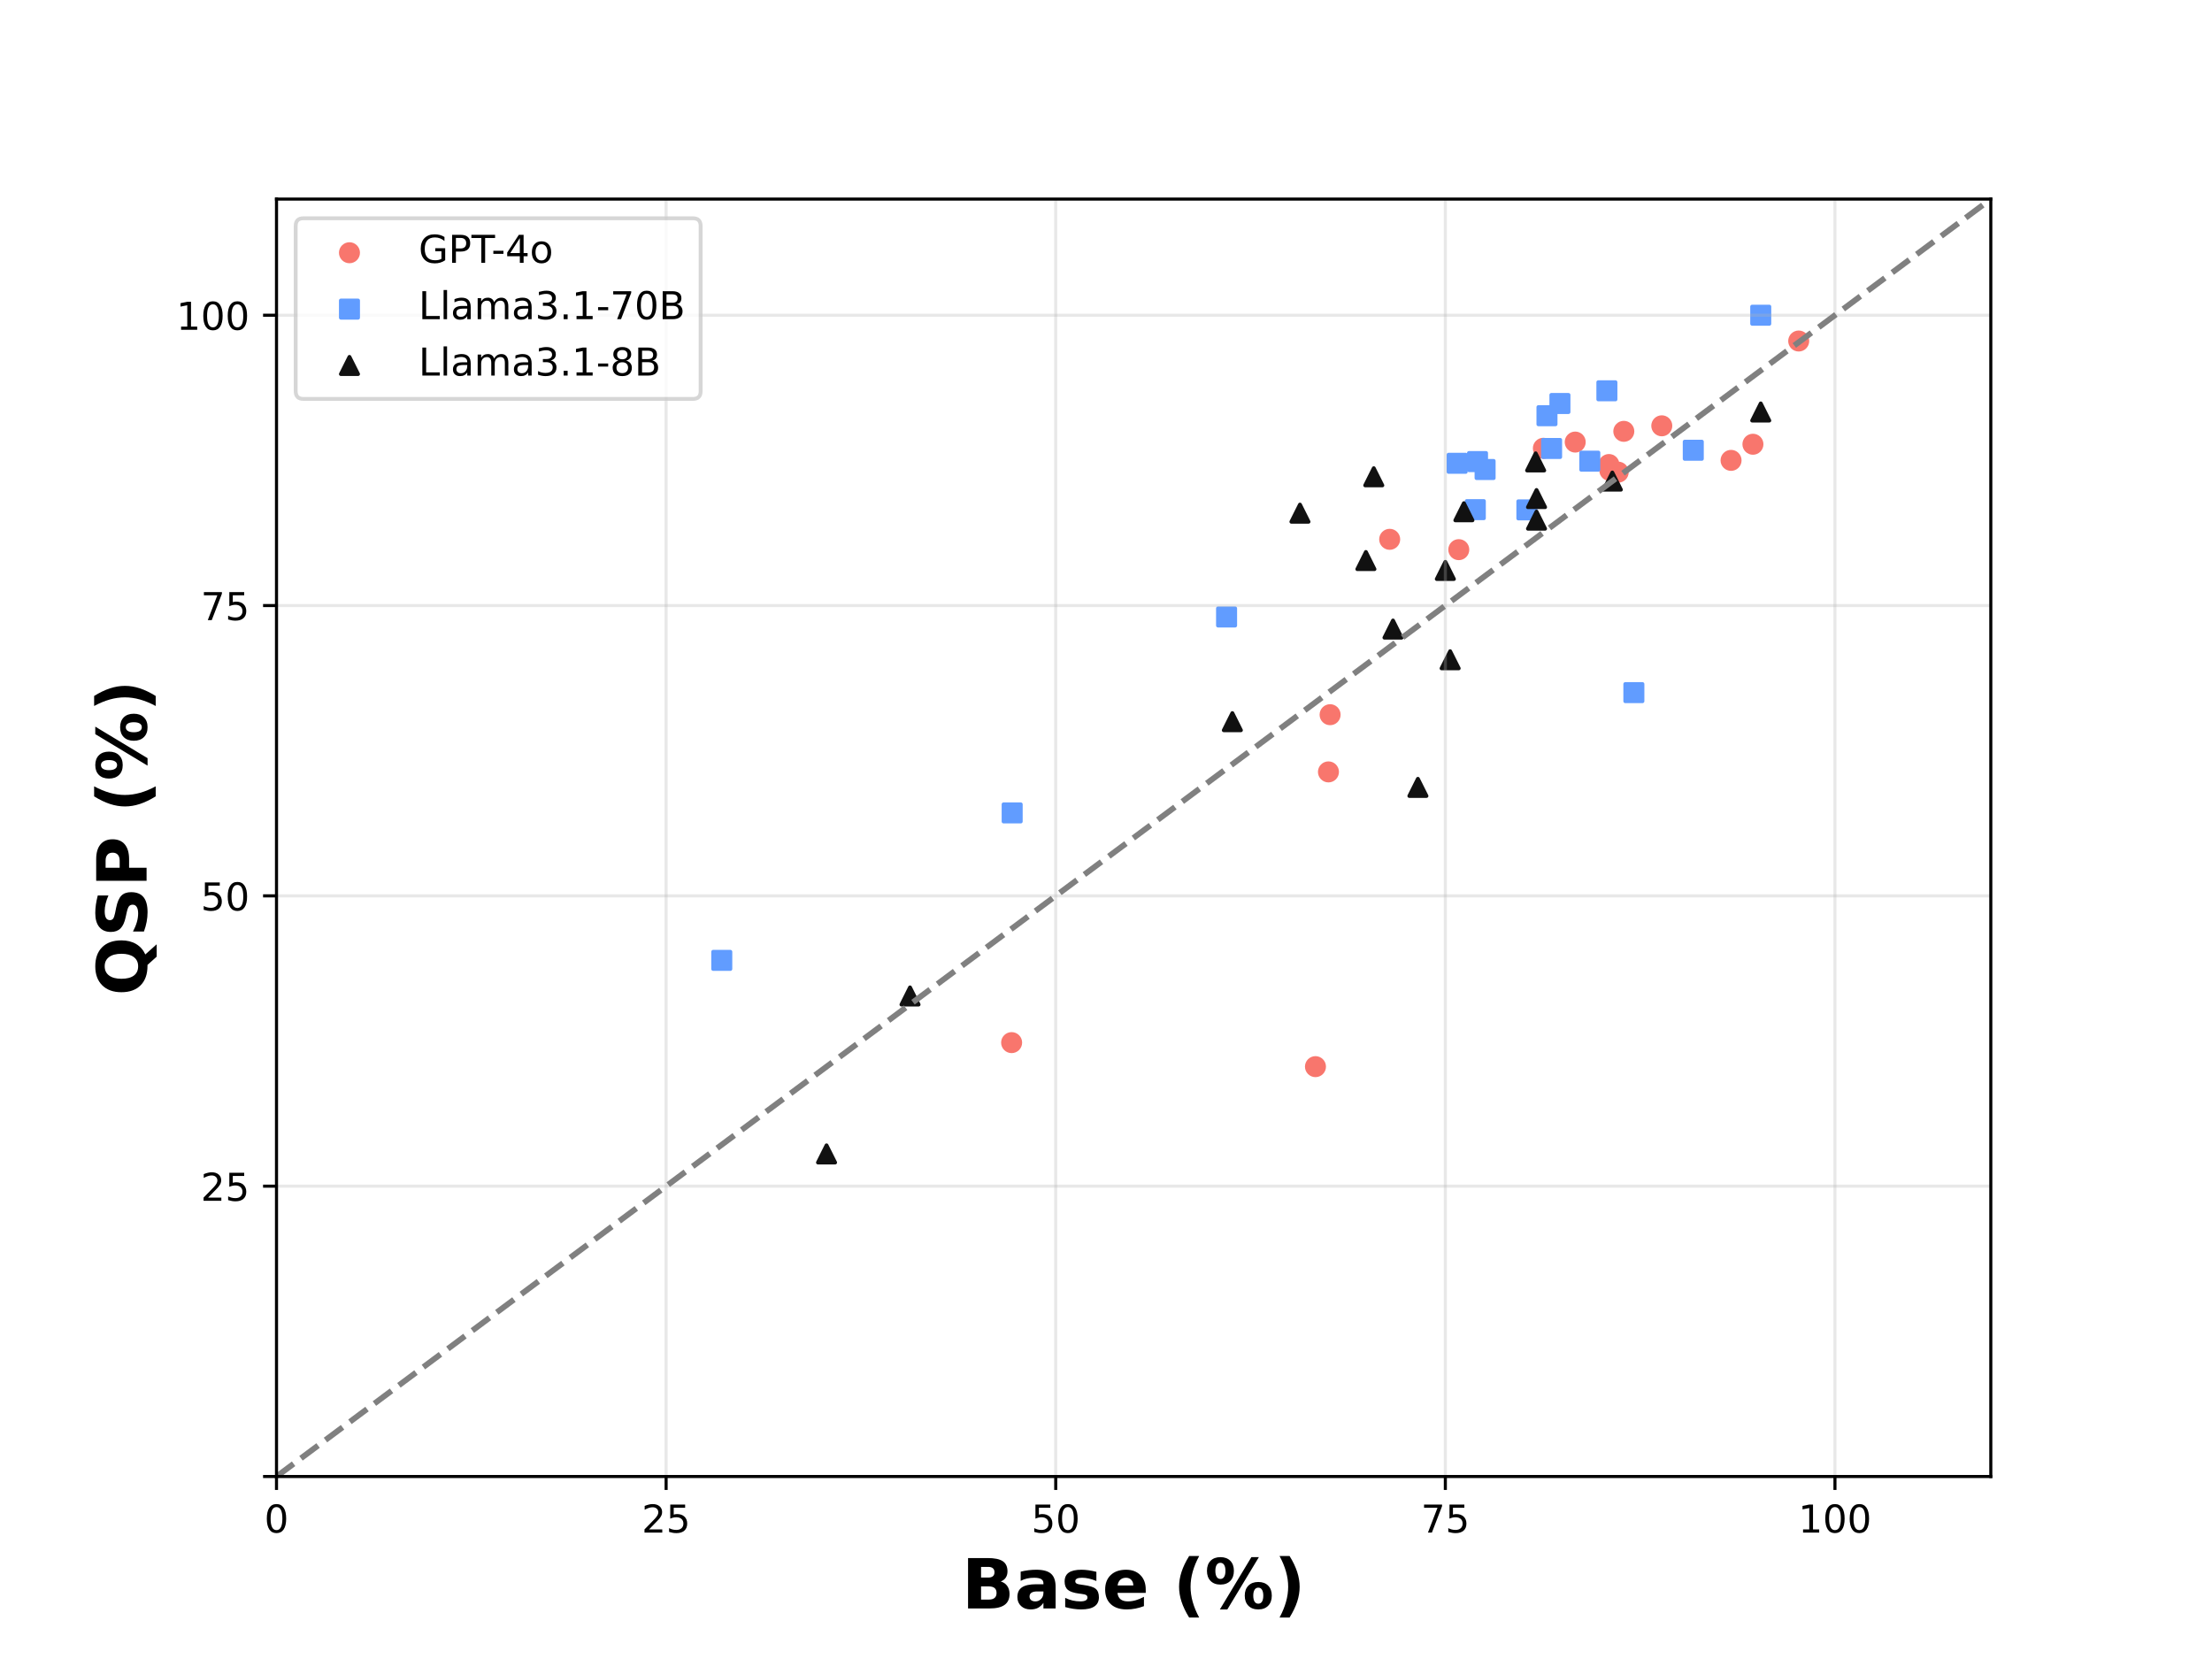
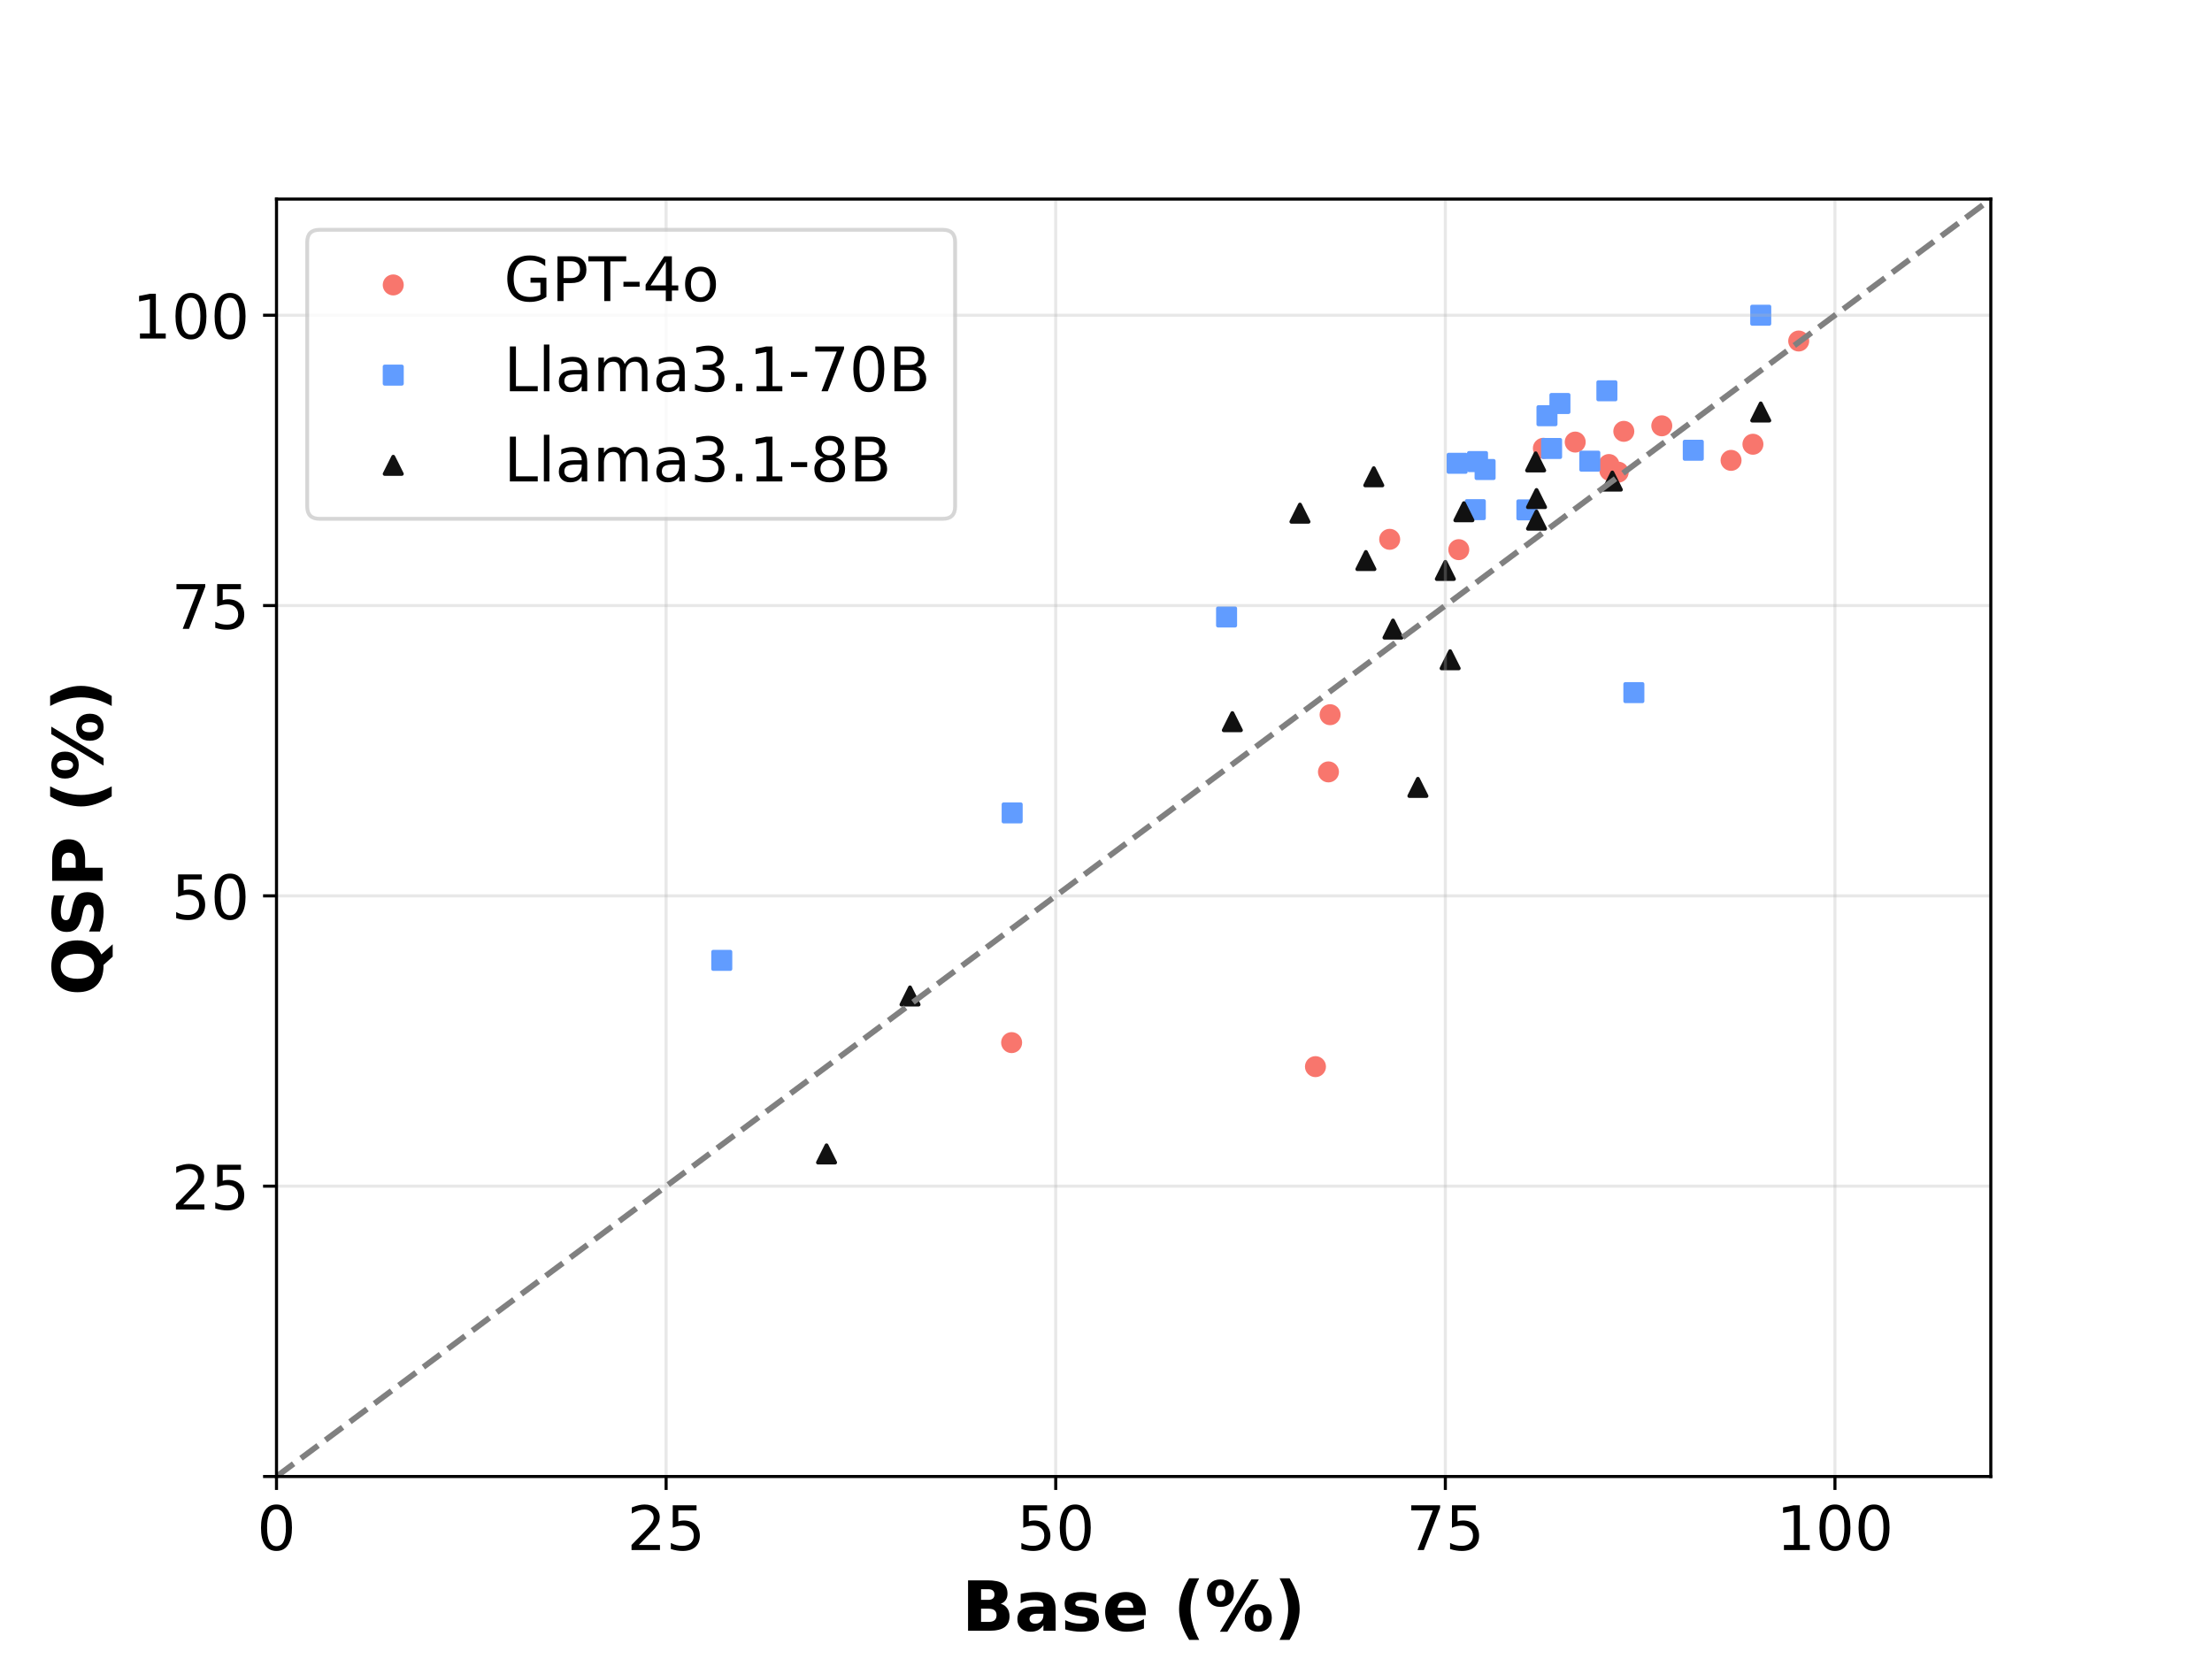
<svg xmlns="http://www.w3.org/2000/svg" xmlns:xlink="http://www.w3.org/1999/xlink" width="576pt" height="432pt" viewBox="0 0 576 432" version="1.1">
  <defs>
    <style type="text/css">*{stroke-linejoin: round; stroke-linecap: butt}</style>
  </defs>
  <g id="figure_1">
    <g id="patch_1">
      <path d="M 0 432  L 576 432  L 576 0  L 0 0  z " style="fill: #ffffff" />
    </g>
    <g id="axes_1">
      <g id="patch_2">
        <path d="M 72 384.48  L 518.4 384.48  L 518.4 51.84  L 72 51.84  z " style="fill: #ffffff" />
      </g>
      <g id="PathCollection_1">
        <defs>
-           <path id="m78d5b8f0b2" d="M 0 2.236  C 0.593 2.236 1.162 2 1.581 1.581  C 2 1.162 2.236 0.593 2.236 0  C 2.236 -0.593 2 -1.162 1.581 -1.581  C 1.162 -2 0.593 -2.236 0 -2.236  C -0.593 -2.236 -1.162 -2 -1.581 -1.581  C -2 -1.162 -2.236 -0.593 -2.236 0  C -2.236 0.593 -2 1.162 -1.581 1.581  C -1.162 2 -0.593 2.236 0 2.236  z " style="stroke: #f8766d" />
+           <path id="ma1c5c04dae" d="M 0 2.236  C 0.593 2.236 1.162 2 1.581 1.581  C 2 1.162 2.236 0.593 2.236 0  C 2.236 -0.593 2 -1.162 1.581 -1.581  C 1.162 -2 0.593 -2.236 0 -2.236  C -0.593 -2.236 -1.162 -2 -1.581 -1.581  C -2 -1.162 -2.236 -0.593 -2.236 0  C -2.236 0.593 -2 1.162 -1.581 1.581  C -1.162 2 -0.593 2.236 0 2.236  z " style="stroke: #f8766d" />
        </defs>
-         <g clip-path="url(#pe726b083de)">
-           <use xlink:href="#m78d5b8f0b2" x="432.727" y="110.88" style="fill: #f8766d; stroke: #f8766d" />
-           <use xlink:href="#m78d5b8f0b2" x="345.927" y="201.001" style="fill: #f8766d; stroke: #f8766d" />
-           <use xlink:href="#m78d5b8f0b2" x="456.459" y="115.68" style="fill: #f8766d; stroke: #f8766d" />
-           <use xlink:href="#m78d5b8f0b2" x="468.381" y="88.8" style="fill: #f8766d; stroke: #f8766d" />
-           <use xlink:href="#m78d5b8f0b2" x="419.2" y="122.508" style="fill: #f8766d; stroke: #f8766d" />
-           <use xlink:href="#m78d5b8f0b2" x="401.891" y="116.73" style="fill: #f8766d; stroke: #f8766d" />
-           <use xlink:href="#m78d5b8f0b2" x="422.836" y="112.32" style="fill: #f8766d; stroke: #f8766d" />
-           <use xlink:href="#m78d5b8f0b2" x="342.545" y="277.751" style="fill: #f8766d; stroke: #f8766d" />
-           <use xlink:href="#m78d5b8f0b2" x="379.862" y="143.128" style="fill: #f8766d; stroke: #f8766d" />
-           <use xlink:href="#m78d5b8f0b2" x="421.38" y="122.945" style="fill: #f8766d; stroke: #f8766d" />
-           <use xlink:href="#m78d5b8f0b2" x="361.87" y="140.438" style="fill: #f8766d; stroke: #f8766d" />
-           <use xlink:href="#m78d5b8f0b2" x="410.182" y="115.115" style="fill: #f8766d; stroke: #f8766d" />
-           <use xlink:href="#m78d5b8f0b2" x="450.764" y="119.88" style="fill: #f8766d; stroke: #f8766d" />
-           <use xlink:href="#m78d5b8f0b2" x="418.959" y="120.96" style="fill: #f8766d; stroke: #f8766d" />
-           <use xlink:href="#m78d5b8f0b2" x="346.356" y="186.106" style="fill: #f8766d; stroke: #f8766d" />
-           <use xlink:href="#m78d5b8f0b2" x="263.424" y="271.495" style="fill: #f8766d; stroke: #f8766d" />
+         <g clip-path="url(#pab3c5ed4cb)">
+           <use xlink:href="#ma1c5c04dae" x="432.727" y="110.88" style="fill: #f8766d; stroke: #f8766d" />
+           <use xlink:href="#ma1c5c04dae" x="345.927" y="201.001" style="fill: #f8766d; stroke: #f8766d" />
+           <use xlink:href="#ma1c5c04dae" x="456.459" y="115.68" style="fill: #f8766d; stroke: #f8766d" />
+           <use xlink:href="#ma1c5c04dae" x="468.381" y="88.8" style="fill: #f8766d; stroke: #f8766d" />
+           <use xlink:href="#ma1c5c04dae" x="419.2" y="122.508" style="fill: #f8766d; stroke: #f8766d" />
+           <use xlink:href="#ma1c5c04dae" x="401.891" y="116.73" style="fill: #f8766d; stroke: #f8766d" />
+           <use xlink:href="#ma1c5c04dae" x="422.836" y="112.32" style="fill: #f8766d; stroke: #f8766d" />
+           <use xlink:href="#ma1c5c04dae" x="342.545" y="277.751" style="fill: #f8766d; stroke: #f8766d" />
+           <use xlink:href="#ma1c5c04dae" x="379.862" y="143.128" style="fill: #f8766d; stroke: #f8766d" />
+           <use xlink:href="#ma1c5c04dae" x="421.38" y="122.945" style="fill: #f8766d; stroke: #f8766d" />
+           <use xlink:href="#ma1c5c04dae" x="361.87" y="140.438" style="fill: #f8766d; stroke: #f8766d" />
+           <use xlink:href="#ma1c5c04dae" x="410.182" y="115.115" style="fill: #f8766d; stroke: #f8766d" />
+           <use xlink:href="#ma1c5c04dae" x="450.764" y="119.88" style="fill: #f8766d; stroke: #f8766d" />
+           <use xlink:href="#ma1c5c04dae" x="418.959" y="120.96" style="fill: #f8766d; stroke: #f8766d" />
+           <use xlink:href="#ma1c5c04dae" x="346.356" y="186.106" style="fill: #f8766d; stroke: #f8766d" />
+           <use xlink:href="#ma1c5c04dae" x="263.424" y="271.495" style="fill: #f8766d; stroke: #f8766d" />
        </g>
      </g>
      <g id="PathCollection_2">
        <defs>
-           <path id="m921c94df7f" d="M -2.236 2.236  L 2.236 2.236  L 2.236 -2.236  L -2.236 -2.236  z " style="stroke: #619cff" />
+           <path id="m0e0fd68a6a" d="M -2.236 2.236  L 2.236 2.236  L 2.236 -2.236  L -2.236 -2.236  z " style="stroke: #619cff" />
        </defs>
-         <g clip-path="url(#pe726b083de)">
-           <use xlink:href="#m921c94df7f" x="402.83" y="108.249" style="fill: #619cff; stroke: #619cff" />
-           <use xlink:href="#m921c94df7f" x="425.455" y="180.36" style="fill: #619cff; stroke: #619cff" />
-           <use xlink:href="#m921c94df7f" x="404.033" y="116.782" style="fill: #619cff; stroke: #619cff" />
-           <use xlink:href="#m921c94df7f" x="458.494" y="82.08" style="fill: #619cff; stroke: #619cff" />
-           <use xlink:href="#m921c94df7f" x="413.982" y="120.087" style="fill: #619cff; stroke: #619cff" />
-           <use xlink:href="#m921c94df7f" x="406.203" y="105.069" style="fill: #619cff; stroke: #619cff" />
-           <use xlink:href="#m921c94df7f" x="418.43" y="101.763" style="fill: #619cff; stroke: #619cff" />
-           <use xlink:href="#m921c94df7f" x="187.948" y="250.08" style="fill: #619cff; stroke: #619cff" />
-           <use xlink:href="#m921c94df7f" x="384.168" y="132.708" style="fill: #619cff; stroke: #619cff" />
-           <use xlink:href="#m921c94df7f" x="379.438" y="120.641" style="fill: #619cff; stroke: #619cff" />
-           <use xlink:href="#m921c94df7f" x="397.598" y="132.771" style="fill: #619cff; stroke: #619cff" />
-           <use xlink:href="#m921c94df7f" x="384.741" y="120.198" style="fill: #619cff; stroke: #619cff" />
-           <use xlink:href="#m921c94df7f" x="440.926" y="117.243" style="fill: #619cff; stroke: #619cff" />
-           <use xlink:href="#m921c94df7f" x="386.716" y="122.259" style="fill: #619cff; stroke: #619cff" />
-           <use xlink:href="#m921c94df7f" x="319.397" y="160.656" style="fill: #619cff; stroke: #619cff" />
-           <use xlink:href="#m921c94df7f" x="263.566" y="211.68" style="fill: #619cff; stroke: #619cff" />
+         <g clip-path="url(#pab3c5ed4cb)">
+           <use xlink:href="#m0e0fd68a6a" x="402.83" y="108.249" style="fill: #619cff; stroke: #619cff" />
+           <use xlink:href="#m0e0fd68a6a" x="425.455" y="180.36" style="fill: #619cff; stroke: #619cff" />
+           <use xlink:href="#m0e0fd68a6a" x="404.033" y="116.782" style="fill: #619cff; stroke: #619cff" />
+           <use xlink:href="#m0e0fd68a6a" x="458.494" y="82.08" style="fill: #619cff; stroke: #619cff" />
+           <use xlink:href="#m0e0fd68a6a" x="413.982" y="120.087" style="fill: #619cff; stroke: #619cff" />
+           <use xlink:href="#m0e0fd68a6a" x="406.203" y="105.069" style="fill: #619cff; stroke: #619cff" />
+           <use xlink:href="#m0e0fd68a6a" x="418.43" y="101.763" style="fill: #619cff; stroke: #619cff" />
+           <use xlink:href="#m0e0fd68a6a" x="187.948" y="250.08" style="fill: #619cff; stroke: #619cff" />
+           <use xlink:href="#m0e0fd68a6a" x="384.168" y="132.708" style="fill: #619cff; stroke: #619cff" />
+           <use xlink:href="#m0e0fd68a6a" x="379.438" y="120.641" style="fill: #619cff; stroke: #619cff" />
+           <use xlink:href="#m0e0fd68a6a" x="397.598" y="132.771" style="fill: #619cff; stroke: #619cff" />
+           <use xlink:href="#m0e0fd68a6a" x="384.741" y="120.198" style="fill: #619cff; stroke: #619cff" />
+           <use xlink:href="#m0e0fd68a6a" x="440.926" y="117.243" style="fill: #619cff; stroke: #619cff" />
+           <use xlink:href="#m0e0fd68a6a" x="386.716" y="122.259" style="fill: #619cff; stroke: #619cff" />
+           <use xlink:href="#m0e0fd68a6a" x="319.397" y="160.656" style="fill: #619cff; stroke: #619cff" />
+           <use xlink:href="#m0e0fd68a6a" x="263.566" y="211.68" style="fill: #619cff; stroke: #619cff" />
        </g>
      </g>
      <g id="PathCollection_3">
        <defs>
-           <path id="mbbd3ff15b8" d="M 0 -2.236  L -2.236 2.236  L 2.236 2.236  z " style="stroke: #111111" />
+           <path id="m67e46a764b" d="M 0 -2.236  L -2.236 2.236  L 2.236 2.236  z " style="stroke: #111111" />
        </defs>
-         <g clip-path="url(#pe726b083de)">
-           <use xlink:href="#mbbd3ff15b8" x="419.844" y="125.28" style="fill: #111111; stroke: #111111" />
-           <use xlink:href="#mbbd3ff15b8" x="369.219" y="205.034" style="fill: #111111; stroke: #111111" />
-           <use xlink:href="#mbbd3ff15b8" x="362.735" y="163.81" style="fill: #111111; stroke: #111111" />
-           <use xlink:href="#mbbd3ff15b8" x="458.494" y="107.28" style="fill: #111111; stroke: #111111" />
-           <use xlink:href="#mbbd3ff15b8" x="381.195" y="133.255" style="fill: #111111; stroke: #111111" />
-           <use xlink:href="#mbbd3ff15b8" x="338.507" y="133.625" style="fill: #111111; stroke: #111111" />
-           <use xlink:href="#mbbd3ff15b8" x="399.88" y="120.278" style="fill: #111111; stroke: #111111" />
-           <use xlink:href="#mbbd3ff15b8" x="215.23" y="300.48" style="fill: #111111; stroke: #111111" />
-           <use xlink:href="#mbbd3ff15b8" x="357.729" y="124.153" style="fill: #111111; stroke: #111111" />
-           <use xlink:href="#mbbd3ff15b8" x="400.108" y="129.827" style="fill: #111111; stroke: #111111" />
-           <use xlink:href="#mbbd3ff15b8" x="377.616" y="171.803" style="fill: #111111; stroke: #111111" />
-           <use xlink:href="#mbbd3ff15b8" x="355.679" y="145.967" style="fill: #111111; stroke: #111111" />
-           <use xlink:href="#mbbd3ff15b8" x="400.108" y="135.445" style="fill: #111111; stroke: #111111" />
-           <use xlink:href="#mbbd3ff15b8" x="376.364" y="148.542" style="fill: #111111; stroke: #111111" />
-           <use xlink:href="#mbbd3ff15b8" x="320.902" y="187.92" style="fill: #111111; stroke: #111111" />
-           <use xlink:href="#mbbd3ff15b8" x="236.967" y="259.349" style="fill: #111111; stroke: #111111" />
+         <g clip-path="url(#pab3c5ed4cb)">
+           <use xlink:href="#m67e46a764b" x="419.844" y="125.28" style="fill: #111111; stroke: #111111" />
+           <use xlink:href="#m67e46a764b" x="369.219" y="205.034" style="fill: #111111; stroke: #111111" />
+           <use xlink:href="#m67e46a764b" x="362.735" y="163.81" style="fill: #111111; stroke: #111111" />
+           <use xlink:href="#m67e46a764b" x="458.494" y="107.28" style="fill: #111111; stroke: #111111" />
+           <use xlink:href="#m67e46a764b" x="381.195" y="133.255" style="fill: #111111; stroke: #111111" />
+           <use xlink:href="#m67e46a764b" x="338.507" y="133.625" style="fill: #111111; stroke: #111111" />
+           <use xlink:href="#m67e46a764b" x="399.88" y="120.278" style="fill: #111111; stroke: #111111" />
+           <use xlink:href="#m67e46a764b" x="215.23" y="300.48" style="fill: #111111; stroke: #111111" />
+           <use xlink:href="#m67e46a764b" x="357.729" y="124.153" style="fill: #111111; stroke: #111111" />
+           <use xlink:href="#m67e46a764b" x="400.108" y="129.827" style="fill: #111111; stroke: #111111" />
+           <use xlink:href="#m67e46a764b" x="377.616" y="171.803" style="fill: #111111; stroke: #111111" />
+           <use xlink:href="#m67e46a764b" x="355.679" y="145.967" style="fill: #111111; stroke: #111111" />
+           <use xlink:href="#m67e46a764b" x="400.108" y="135.445" style="fill: #111111; stroke: #111111" />
+           <use xlink:href="#m67e46a764b" x="376.364" y="148.542" style="fill: #111111; stroke: #111111" />
+           <use xlink:href="#m67e46a764b" x="320.902" y="187.92" style="fill: #111111; stroke: #111111" />
+           <use xlink:href="#m67e46a764b" x="236.967" y="259.349" style="fill: #111111; stroke: #111111" />
        </g>
      </g>
      <g id="matplotlib.axis_1">
        <g id="xtick_1">
          <g id="line2d_1">
-             <path d="M 72 384.48  L 72 51.84  " clip-path="url(#pe726b083de)" style="fill: none; stroke: #b0b0b0; stroke-opacity: 0.3; stroke-width: 0.8; stroke-linecap: square" />
+             <path d="M 72 384.48  L 72 51.84  " clip-path="url(#pab3c5ed4cb)" style="fill: none; stroke: #b0b0b0; stroke-opacity: 0.3; stroke-width: 0.8; stroke-linecap: square" />
          </g>
          <g id="line2d_2">
            <defs>
-               <path id="m6c712593be" d="M 0 0  L 0 3.5  " style="stroke: #000000; stroke-width: 0.8" />
-             </defs>
-             <g>
-               <use xlink:href="#m6c712593be" x="72" y="384.48" style="stroke: #000000; stroke-width: 0.8" />
+               <path id="m481851ac91" d="M 0 0  L 0 3.5  " style="stroke: #000000; stroke-width: 0.8" />
+             </defs>
+             <g>
+               <use xlink:href="#m481851ac91" x="72" y="384.48" style="stroke: #000000; stroke-width: 0.8" />
            </g>
          </g>
          <g id="text_1">
-             <g transform="translate(68.81875 399.0784) scale(0.1 -0.1)">
+             <g transform="translate(66.91 403.6375) scale(0.16 -0.16)">
              <defs>
                <path id="DejaVuSans-30" d="M 2034 4250  Q 1547 4250 1301 3770  Q 1056 3291 1056 2328  Q 1056 1369 1301 889  Q 1547 409 2034 409  Q 2525 409 2770 889  Q 3016 1369 3016 2328  Q 3016 3291 2770 3770  Q 2525 4250 2034 4250  z M 2034 4750  Q 2819 4750 3233 4129  Q 3647 3509 3647 2328  Q 3647 1150 3233 529  Q 2819 -91 2034 -91  Q 1250 -91 836 529  Q 422 1150 422 2328  Q 422 3509 836 4129  Q 1250 4750 2034 4750  z " transform="scale(0.015625)" />
              </defs>
              <use xlink:href="#DejaVuSans-30" />
            </g>
          </g>
        </g>
        <g id="xtick_2">
          <g id="line2d_3">
-             <path d="M 173.455 384.48  L 173.455 51.84  " clip-path="url(#pe726b083de)" style="fill: none; stroke: #b0b0b0; stroke-opacity: 0.3; stroke-width: 0.8; stroke-linecap: square" />
+             <path d="M 173.455 384.48  L 173.455 51.84  " clip-path="url(#pab3c5ed4cb)" style="fill: none; stroke: #b0b0b0; stroke-opacity: 0.3; stroke-width: 0.8; stroke-linecap: square" />
          </g>
          <g id="line2d_4">
            <g>
-               <use xlink:href="#m6c712593be" x="173.455" y="384.48" style="stroke: #000000; stroke-width: 0.8" />
+               <use xlink:href="#m481851ac91" x="173.455" y="384.48" style="stroke: #000000; stroke-width: 0.8" />
            </g>
          </g>
          <g id="text_2">
-             <g transform="translate(167.092 399.0784) scale(0.1 -0.1)">
+             <g transform="translate(163.2745 403.6375) scale(0.16 -0.16)">
              <defs>
                <path id="DejaVuSans-32" d="M 1228 531  L 3431 531  L 3431 0  L 469 0  L 469 531  Q 828 903 1448 1529  Q 2069 2156 2228 2338  Q 2531 2678 2651 2914  Q 2772 3150 2772 3378  Q 2772 3750 2511 3984  Q 2250 4219 1831 4219  Q 1534 4219 1204 4116  Q 875 4013 500 3803  L 500 4441  Q 881 4594 1212 4672  Q 1544 4750 1819 4750  Q 2544 4750 2975 4387  Q 3406 4025 3406 3419  Q 3406 3131 3298 2873  Q 3191 2616 2906 2266  Q 2828 2175 2409 1742  Q 1991 1309 1228 531  z " transform="scale(0.015625)" />
                <path id="DejaVuSans-35" d="M 691 4666  L 3169 4666  L 3169 4134  L 1269 4134  L 1269 2991  Q 1406 3038 1543 3061  Q 1681 3084 1819 3084  Q 2600 3084 3056 2656  Q 3513 2228 3513 1497  Q 3513 744 3044 326  Q 2575 -91 1722 -91  Q 1428 -91 1123 -41  Q 819 9 494 109  L 494 744  Q 775 591 1075 516  Q 1375 441 1709 441  Q 2250 441 2565 725  Q 2881 1009 2881 1497  Q 2881 1984 2565 2268  Q 2250 2553 1709 2553  Q 1456 2553 1204 2497  Q 953 2441 691 2322  L 691 4666  z " transform="scale(0.015625)" />
              </defs>
              <use xlink:href="#DejaVuSans-32" />
              <use xlink:href="#DejaVuSans-35" transform="translate(63.62305 0)" />
            </g>
          </g>
        </g>
        <g id="xtick_3">
          <g id="line2d_5">
-             <path d="M 274.909 384.48  L 274.909 51.84  " clip-path="url(#pe726b083de)" style="fill: none; stroke: #b0b0b0; stroke-opacity: 0.3; stroke-width: 0.8; stroke-linecap: square" />
+             <path d="M 274.909 384.48  L 274.909 51.84  " clip-path="url(#pab3c5ed4cb)" style="fill: none; stroke: #b0b0b0; stroke-opacity: 0.3; stroke-width: 0.8; stroke-linecap: square" />
          </g>
          <g id="line2d_6">
            <g>
-               <use xlink:href="#m6c712593be" x="274.909" y="384.48" style="stroke: #000000; stroke-width: 0.8" />
+               <use xlink:href="#m481851ac91" x="274.909" y="384.48" style="stroke: #000000; stroke-width: 0.8" />
            </g>
          </g>
          <g id="text_3">
-             <g transform="translate(268.5466 399.0784) scale(0.1 -0.1)">
+             <g transform="translate(264.7291 403.6375) scale(0.16 -0.16)">
              <use xlink:href="#DejaVuSans-35" />
              <use xlink:href="#DejaVuSans-30" transform="translate(63.62305 0)" />
            </g>
          </g>
        </g>
        <g id="xtick_4">
          <g id="line2d_7">
-             <path d="M 376.364 384.48  L 376.364 51.84  " clip-path="url(#pe726b083de)" style="fill: none; stroke: #b0b0b0; stroke-opacity: 0.3; stroke-width: 0.8; stroke-linecap: square" />
+             <path d="M 376.364 384.48  L 376.364 51.84  " clip-path="url(#pab3c5ed4cb)" style="fill: none; stroke: #b0b0b0; stroke-opacity: 0.3; stroke-width: 0.8; stroke-linecap: square" />
          </g>
          <g id="line2d_8">
            <g>
-               <use xlink:href="#m6c712593be" x="376.364" y="384.48" style="stroke: #000000; stroke-width: 0.8" />
+               <use xlink:href="#m481851ac91" x="376.364" y="384.48" style="stroke: #000000; stroke-width: 0.8" />
            </g>
          </g>
          <g id="text_4">
-             <g transform="translate(370.0011 399.0784) scale(0.1 -0.1)">
+             <g transform="translate(366.1836 403.6375) scale(0.16 -0.16)">
              <defs>
                <path id="DejaVuSans-37" d="M 525 4666  L 3525 4666  L 3525 4397  L 1831 0  L 1172 0  L 2766 4134  L 525 4134  L 525 4666  z " transform="scale(0.015625)" />
              </defs>
              <use xlink:href="#DejaVuSans-37" />
              <use xlink:href="#DejaVuSans-35" transform="translate(63.62305 0)" />
            </g>
          </g>
        </g>
        <g id="xtick_5">
          <g id="line2d_9">
-             <path d="M 477.818 384.48  L 477.818 51.84  " clip-path="url(#pe726b083de)" style="fill: none; stroke: #b0b0b0; stroke-opacity: 0.3; stroke-width: 0.8; stroke-linecap: square" />
+             <path d="M 477.818 384.48  L 477.818 51.84  " clip-path="url(#pab3c5ed4cb)" style="fill: none; stroke: #b0b0b0; stroke-opacity: 0.3; stroke-width: 0.8; stroke-linecap: square" />
          </g>
          <g id="line2d_10">
            <g>
-               <use xlink:href="#m6c712593be" x="477.818" y="384.48" style="stroke: #000000; stroke-width: 0.8" />
+               <use xlink:href="#m481851ac91" x="477.818" y="384.48" style="stroke: #000000; stroke-width: 0.8" />
            </g>
          </g>
          <g id="text_5">
-             <g transform="translate(468.2744 399.0784) scale(0.1 -0.1)">
+             <g transform="translate(462.5482 403.6375) scale(0.16 -0.16)">
              <defs>
                <path id="DejaVuSans-31" d="M 794 531  L 1825 531  L 1825 4091  L 703 3866  L 703 4441  L 1819 4666  L 2450 4666  L 2450 531  L 3481 531  L 3481 0  L 794 0  L 794 531  z " transform="scale(0.015625)" />
              </defs>
              <use xlink:href="#DejaVuSans-31" />
              <use xlink:href="#DejaVuSans-30" transform="translate(63.62305 0)" />
              <use xlink:href="#DejaVuSans-30" transform="translate(127.2461 0)" />
            </g>
          </g>
        </g>
        <g id="text_6">
-           <g transform="translate(250.4278 418.8353) scale(0.18 -0.18)">
+           <g transform="translate(250.4278 424.6422) scale(0.18 -0.18)">
            <defs>
              <path id="DejaVuSans-Bold-42" d="M 2456 2859  Q 2741 2859 2887 2984  Q 3034 3109 3034 3353  Q 3034 3594 2887 3720  Q 2741 3847 2456 3847  L 1791 3847  L 1791 2859  L 2456 2859  z M 2497 819  Q 2859 819 3042 972  Q 3225 1125 3225 1434  Q 3225 1738 3044 1889  Q 2863 2041 2497 2041  L 1791 2041  L 1791 819  L 2497 819  z M 3616 2497  Q 4003 2384 4215 2081  Q 4428 1778 4428 1338  Q 4428 663 3972 331  Q 3516 0 2584 0  L 588 0  L 588 4666  L 2394 4666  Q 3366 4666 3802 4372  Q 4238 4078 4238 3431  Q 4238 3091 4078 2852  Q 3919 2613 3616 2497  z " transform="scale(0.015625)" />
              <path id="DejaVuSans-Bold-61" d="M 2106 1575  Q 1756 1575 1579 1456  Q 1403 1338 1403 1106  Q 1403 894 1545 773  Q 1688 653 1941 653  Q 2256 653 2472 879  Q 2688 1106 2688 1447  L 2688 1575  L 2106 1575  z M 3816 1997  L 3816 0  L 2688 0  L 2688 519  Q 2463 200 2181 54  Q 1900 -91 1497 -91  Q 953 -91 614 226  Q 275 544 275 1050  Q 275 1666 698 1953  Q 1122 2241 2028 2241  L 2688 2241  L 2688 2328  Q 2688 2594 2478 2717  Q 2269 2841 1825 2841  Q 1466 2841 1156 2769  Q 847 2697 581 2553  L 581 3406  Q 941 3494 1303 3539  Q 1666 3584 2028 3584  Q 2975 3584 3395 3211  Q 3816 2838 3816 1997  z " transform="scale(0.015625)" />
              <path id="DejaVuSans-Bold-73" d="M 3272 3391  L 3272 2541  Q 2913 2691 2578 2766  Q 2244 2841 1947 2841  Q 1628 2841 1473 2761  Q 1319 2681 1319 2516  Q 1319 2381 1436 2309  Q 1553 2238 1856 2203  L 2053 2175  Q 2913 2066 3209 1816  Q 3506 1566 3506 1031  Q 3506 472 3093 190  Q 2681 -91 1863 -91  Q 1516 -91 1145 -36  Q 775 19 384 128  L 384 978  Q 719 816 1070 734  Q 1422 653 1784 653  Q 2113 653 2278 743  Q 2444 834 2444 1013  Q 2444 1163 2330 1236  Q 2216 1309 1875 1350  L 1678 1375  Q 931 1469 631 1722  Q 331 1975 331 2491  Q 331 3047 712 3315  Q 1094 3584 1881 3584  Q 2191 3584 2531 3537  Q 2872 3491 3272 3391  z " transform="scale(0.015625)" />
              <path id="DejaVuSans-Bold-65" d="M 4031 1759  L 4031 1441  L 1416 1441  Q 1456 1047 1700 850  Q 1944 653 2381 653  Q 2734 653 3104 758  Q 3475 863 3866 1075  L 3866 213  Q 3469 63 3072 -14  Q 2675 -91 2278 -91  Q 1328 -91 801 392  Q 275 875 275 1747  Q 275 2603 792 3093  Q 1309 3584 2216 3584  Q 3041 3584 3536 3087  Q 4031 2591 4031 1759  z M 2881 2131  Q 2881 2450 2695 2645  Q 2509 2841 2209 2841  Q 1884 2841 1681 2658  Q 1478 2475 1428 2131  L 2881 2131  z " transform="scale(0.015625)" />
              <path id="DejaVuSans-Bold-20" transform="scale(0.015625)" />
              <path id="DejaVuSans-Bold-28" d="M 2413 -844  L 1484 -844  Q 1006 -72 778 623  Q 550 1319 550 2003  Q 550 2688 779 3389  Q 1009 4091 1484 4856  L 2413 4856  Q 2013 4116 1813 3408  Q 1613 2700 1613 2009  Q 1613 1319 1811 609  Q 2009 -100 2413 -844  z " transform="scale(0.015625)" />
              <path id="DejaVuSans-Bold-25" d="M 4959 1925  Q 4738 1925 4616 1733  Q 4494 1541 4494 1184  Q 4494 825 4614 633  Q 4734 441 4959 441  Q 5184 441 5303 633  Q 5422 825 5422 1184  Q 5422 1541 5301 1733  Q 5181 1925 4959 1925  z M 4959 2450  Q 5541 2450 5875 2112  Q 6209 1775 6209 1184  Q 6209 594 5875 251  Q 5541 -91 4959 -91  Q 4378 -91 4042 251  Q 3706 594 3706 1184  Q 3706 1772 4042 2111  Q 4378 2450 4959 2450  z M 2094 -91  L 1403 -91  L 4319 4750  L 5013 4750  L 2094 -91  z M 1453 4750  Q 2034 4750 2367 4411  Q 2700 4072 2700 3481  Q 2700 2891 2367 2550  Q 2034 2209 1453 2209  Q 872 2209 539 2550  Q 206 2891 206 3481  Q 206 4072 539 4411  Q 872 4750 1453 4750  z M 1453 4225  Q 1228 4225 1106 4031  Q 984 3838 984 3481  Q 984 3122 1106 2926  Q 1228 2731 1453 2731  Q 1678 2731 1798 2926  Q 1919 3122 1919 3481  Q 1919 3838 1797 4031  Q 1675 4225 1453 4225  z " transform="scale(0.015625)" />
              <path id="DejaVuSans-Bold-29" d="M 513 -844  Q 913 -100 1113 609  Q 1313 1319 1313 2009  Q 1313 2700 1113 3408  Q 913 4116 513 4856  L 1441 4856  Q 1916 4091 2145 3389  Q 2375 2688 2375 2003  Q 2375 1319 2147 623  Q 1919 -72 1441 -844  L 513 -844  z " transform="scale(0.015625)" />
            </defs>
            <use xlink:href="#DejaVuSans-Bold-42" />
            <use xlink:href="#DejaVuSans-Bold-61" transform="translate(76.2207 0)" />
            <use xlink:href="#DejaVuSans-Bold-73" transform="translate(143.7012 0)" />
            <use xlink:href="#DejaVuSans-Bold-65" transform="translate(203.2227 0)" />
            <use xlink:href="#DejaVuSans-Bold-20" transform="translate(271.0449 0)" />
            <use xlink:href="#DejaVuSans-Bold-28" transform="translate(305.8594 0)" />
            <use xlink:href="#DejaVuSans-Bold-25" transform="translate(351.5625 0)" />
            <use xlink:href="#DejaVuSans-Bold-29" transform="translate(451.7578 0)" />
          </g>
        </g>
      </g>
      <g id="matplotlib.axis_2">
        <g id="ytick_1">
          <g id="line2d_11">
-             <path d="M 72 384.48  L 518.4 384.48  " clip-path="url(#pe726b083de)" style="fill: none; stroke: #b0b0b0; stroke-opacity: 0.3; stroke-width: 0.8; stroke-linecap: square" />
+             <path d="M 72 384.48  L 518.4 384.48  " clip-path="url(#pab3c5ed4cb)" style="fill: none; stroke: #b0b0b0; stroke-opacity: 0.3; stroke-width: 0.8; stroke-linecap: square" />
          </g>
          <g id="line2d_12">
            <defs>
-               <path id="mea67cf94b9" d="M 0 0  L -3.5 0  " style="stroke: #000000; stroke-width: 0.8" />
-             </defs>
-             <g>
-               <use xlink:href="#mea67cf94b9" x="72" y="384.48" style="stroke: #000000; stroke-width: 0.8" />
+               <path id="me227fef40c" d="M 0 0  L -3.5 0  " style="stroke: #000000; stroke-width: 0.8" />
+             </defs>
+             <g>
+               <use xlink:href="#me227fef40c" x="72" y="384.48" style="stroke: #000000; stroke-width: 0.8" />
            </g>
          </g>
        </g>
        <g id="ytick_2">
          <g id="line2d_13">
-             <path d="M 72 308.88  L 518.4 308.88  " clip-path="url(#pe726b083de)" style="fill: none; stroke: #b0b0b0; stroke-opacity: 0.3; stroke-width: 0.8; stroke-linecap: square" />
+             <path d="M 72 308.88  L 518.4 308.88  " clip-path="url(#pab3c5ed4cb)" style="fill: none; stroke: #b0b0b0; stroke-opacity: 0.3; stroke-width: 0.8; stroke-linecap: square" />
          </g>
          <g id="line2d_14">
            <g>
-               <use xlink:href="#mea67cf94b9" x="72" y="308.88" style="stroke: #000000; stroke-width: 0.8" />
+               <use xlink:href="#me227fef40c" x="72" y="308.88" style="stroke: #000000; stroke-width: 0.8" />
            </g>
          </g>
          <g id="text_7">
-             <g transform="translate(52.275 312.6792) scale(0.1 -0.1)">
+             <g transform="translate(44.64 314.9588) scale(0.16 -0.16)">
              <use xlink:href="#DejaVuSans-32" />
              <use xlink:href="#DejaVuSans-35" transform="translate(63.62305 0)" />
            </g>
          </g>
        </g>
        <g id="ytick_3">
          <g id="line2d_15">
-             <path d="M 72 233.28  L 518.4 233.28  " clip-path="url(#pe726b083de)" style="fill: none; stroke: #b0b0b0; stroke-opacity: 0.3; stroke-width: 0.8; stroke-linecap: square" />
+             <path d="M 72 233.28  L 518.4 233.28  " clip-path="url(#pab3c5ed4cb)" style="fill: none; stroke: #b0b0b0; stroke-opacity: 0.3; stroke-width: 0.8; stroke-linecap: square" />
          </g>
          <g id="line2d_16">
            <g>
-               <use xlink:href="#mea67cf94b9" x="72" y="233.28" style="stroke: #000000; stroke-width: 0.8" />
+               <use xlink:href="#me227fef40c" x="72" y="233.28" style="stroke: #000000; stroke-width: 0.8" />
            </g>
          </g>
          <g id="text_8">
-             <g transform="translate(52.275 237.0792) scale(0.1 -0.1)">
+             <g transform="translate(44.64 239.3587) scale(0.16 -0.16)">
              <use xlink:href="#DejaVuSans-35" />
              <use xlink:href="#DejaVuSans-30" transform="translate(63.62305 0)" />
            </g>
          </g>
        </g>
        <g id="ytick_4">
          <g id="line2d_17">
-             <path d="M 72 157.68  L 518.4 157.68  " clip-path="url(#pe726b083de)" style="fill: none; stroke: #b0b0b0; stroke-opacity: 0.3; stroke-width: 0.8; stroke-linecap: square" />
+             <path d="M 72 157.68  L 518.4 157.68  " clip-path="url(#pab3c5ed4cb)" style="fill: none; stroke: #b0b0b0; stroke-opacity: 0.3; stroke-width: 0.8; stroke-linecap: square" />
          </g>
          <g id="line2d_18">
            <g>
-               <use xlink:href="#mea67cf94b9" x="72" y="157.68" style="stroke: #000000; stroke-width: 0.8" />
+               <use xlink:href="#me227fef40c" x="72" y="157.68" style="stroke: #000000; stroke-width: 0.8" />
            </g>
          </g>
          <g id="text_9">
-             <g transform="translate(52.275 161.4792) scale(0.1 -0.1)">
+             <g transform="translate(44.64 163.7587) scale(0.16 -0.16)">
              <use xlink:href="#DejaVuSans-37" />
              <use xlink:href="#DejaVuSans-35" transform="translate(63.62305 0)" />
            </g>
          </g>
        </g>
        <g id="ytick_5">
          <g id="line2d_19">
-             <path d="M 72 82.08  L 518.4 82.08  " clip-path="url(#pe726b083de)" style="fill: none; stroke: #b0b0b0; stroke-opacity: 0.3; stroke-width: 0.8; stroke-linecap: square" />
+             <path d="M 72 82.08  L 518.4 82.08  " clip-path="url(#pab3c5ed4cb)" style="fill: none; stroke: #b0b0b0; stroke-opacity: 0.3; stroke-width: 0.8; stroke-linecap: square" />
          </g>
          <g id="line2d_20">
            <g>
-               <use xlink:href="#mea67cf94b9" x="72" y="82.08" style="stroke: #000000; stroke-width: 0.8" />
+               <use xlink:href="#me227fef40c" x="72" y="82.08" style="stroke: #000000; stroke-width: 0.8" />
            </g>
          </g>
          <g id="text_10">
-             <g transform="translate(45.9125 85.87922) scale(0.1 -0.1)">
+             <g transform="translate(34.46 88.15875) scale(0.16 -0.16)">
              <use xlink:href="#DejaVuSans-31" />
              <use xlink:href="#DejaVuSans-30" transform="translate(63.62305 0)" />
              <use xlink:href="#DejaVuSans-30" transform="translate(127.2461 0)" />
            </g>
          </g>
        </g>
        <g id="text_11">
-           <g transform="translate(38.16906 259.2675) rotate(-90) scale(0.18 -0.18)">
+           <g transform="translate(26.71656 259.2675) rotate(-90) scale(0.18 -0.18)">
            <defs>
              <path id="DejaVuSans-Bold-51" d="M 2847 -84  L 2753 -84  Q 1600 -84 959 553  Q 319 1191 319 2328  Q 319 3463 958 4106  Q 1597 4750 2719 4750  Q 3853 4750 4486 4112  Q 5119 3475 5119 2328  Q 5119 1541 4783 972  Q 4447 403 3816 116  L 4756 -934  L 3609 -934  L 2847 -84  z M 2719 3878  Q 2169 3878 1866 3472  Q 1563 3066 1563 2328  Q 1563 1578 1859 1179  Q 2156 781 2719 781  Q 3272 781 3575 1187  Q 3878 1594 3878 2328  Q 3878 3066 3575 3472  Q 3272 3878 2719 3878  z " transform="scale(0.015625)" />
              <path id="DejaVuSans-Bold-53" d="M 3834 4519  L 3834 3531  Q 3450 3703 3084 3790  Q 2719 3878 2394 3878  Q 1963 3878 1756 3759  Q 1550 3641 1550 3391  Q 1550 3203 1689 3098  Q 1828 2994 2194 2919  L 2706 2816  Q 3484 2659 3812 2340  Q 4141 2022 4141 1434  Q 4141 663 3683 286  Q 3225 -91 2284 -91  Q 1841 -91 1394 -6  Q 947 78 500 244  L 500 1259  Q 947 1022 1364 901  Q 1781 781 2169 781  Q 2563 781 2772 912  Q 2981 1044 2981 1288  Q 2981 1506 2839 1625  Q 2697 1744 2272 1838  L 1806 1941  Q 1106 2091 782 2419  Q 459 2747 459 3303  Q 459 4000 909 4375  Q 1359 4750 2203 4750  Q 2588 4750 2994 4692  Q 3400 4634 3834 4519  z " transform="scale(0.015625)" />
              <path id="DejaVuSans-Bold-50" d="M 588 4666  L 2584 4666  Q 3475 4666 3951 4270  Q 4428 3875 4428 3144  Q 4428 2409 3951 2014  Q 3475 1619 2584 1619  L 1791 1619  L 1791 0  L 588 0  L 588 4666  z M 1791 3794  L 1791 2491  L 2456 2491  Q 2806 2491 2997 2661  Q 3188 2831 3188 3144  Q 3188 3456 2997 3625  Q 2806 3794 2456 3794  L 1791 3794  z " transform="scale(0.015625)" />
            </defs>
            <use xlink:href="#DejaVuSans-Bold-51" />
            <use xlink:href="#DejaVuSans-Bold-53" transform="translate(85.00977 0)" />
            <use xlink:href="#DejaVuSans-Bold-50" transform="translate(157.0312 0)" />
            <use xlink:href="#DejaVuSans-Bold-20" transform="translate(230.3223 0)" />
            <use xlink:href="#DejaVuSans-Bold-28" transform="translate(265.1367 0)" />
            <use xlink:href="#DejaVuSans-Bold-25" transform="translate(310.8398 0)" />
            <use xlink:href="#DejaVuSans-Bold-29" transform="translate(411.0352 0)" />
          </g>
        </g>
      </g>
      <g id="line2d_21">
-         <path d="M 72 384.48  L 518.4 51.84  " clip-path="url(#pe726b083de)" style="fill: none; stroke-dasharray: 5.55,2.4; stroke-dashoffset: 0; stroke: #808080; stroke-width: 1.5" />
+         <path d="M 72 384.48  L 518.4 51.84  " clip-path="url(#pab3c5ed4cb)" style="fill: none; stroke-dasharray: 5.55,2.4; stroke-dashoffset: 0; stroke: #808080; stroke-width: 1.5" />
      </g>
      <g id="patch_3">
        <path d="M 72 384.48  L 72 51.84  " style="fill: none; stroke: #000000; stroke-width: 0.8; stroke-linejoin: miter; stroke-linecap: square" />
      </g>
      <g id="patch_4">
        <path d="M 518.4 384.48  L 518.4 51.84  " style="fill: none; stroke: #000000; stroke-width: 0.8; stroke-linejoin: miter; stroke-linecap: square" />
      </g>
      <g id="patch_5">
        <path d="M 72 384.48  L 518.4 384.48  " style="fill: none; stroke: #000000; stroke-width: 0.8; stroke-linejoin: miter; stroke-linecap: square" />
      </g>
      <g id="patch_6">
        <path d="M 72 51.84  L 518.4 51.84  " style="fill: none; stroke: #000000; stroke-width: 0.8; stroke-linejoin: miter; stroke-linecap: square" />
      </g>
      <g id="legend_1">
        <g id="patch_7">
-           <path d="M 79 103.874  L 180.444 103.874  Q 182.444 103.874 182.444 101.874  L 182.444 58.84  Q 182.444 56.84 180.444 56.84  L 79 56.84  Q 77 56.84 77 58.84  L 77 101.874  Q 77 103.874 79 103.874  z " style="fill: #ffffff; opacity: 0.8; stroke: #cccccc; stroke-linejoin: miter" />
+           <path d="M 83.2 135.095  L 245.51 135.095  Q 248.71 135.095 248.71 131.895  L 248.71 63.04  Q 248.71 59.84 245.51 59.84  L 83.2 59.84  Q 80 59.84 80 63.04  L 80 131.895  Q 80 135.095 83.2 135.095  z " style="fill: #ffffff; opacity: 0.8; stroke: #cccccc; stroke-linejoin: miter" />
        </g>
        <g id="PathCollection_4">
          <g>
-             <use xlink:href="#m78d5b8f0b2" x="91" y="65.813" style="fill: #f8766d; stroke: #f8766d" />
+             <use xlink:href="#ma1c5c04dae" x="102.4" y="74.198" style="fill: #f8766d; stroke: #f8766d" />
          </g>
        </g>
        <g id="text_12">
-           <g transform="translate(109 68.43844) scale(0.1 -0.1)">
+           <g transform="translate(131.2 78.3975) scale(0.16 -0.16)">
            <defs>
              <path id="DejaVuSans-47" d="M 3809 666  L 3809 1919  L 2778 1919  L 2778 2438  L 4434 2438  L 4434 434  Q 4069 175 3628 42  Q 3188 -91 2688 -91  Q 1594 -91 976 548  Q 359 1188 359 2328  Q 359 3472 976 4111  Q 1594 4750 2688 4750  Q 3144 4750 3555 4637  Q 3966 4525 4313 4306  L 4313 3634  Q 3963 3931 3569 4081  Q 3175 4231 2741 4231  Q 1884 4231 1454 3753  Q 1025 3275 1025 2328  Q 1025 1384 1454 906  Q 1884 428 2741 428  Q 3075 428 3337 486  Q 3600 544 3809 666  z " transform="scale(0.015625)" />
              <path id="DejaVuSans-50" d="M 1259 4147  L 1259 2394  L 2053 2394  Q 2494 2394 2734 2622  Q 2975 2850 2975 3272  Q 2975 3691 2734 3919  Q 2494 4147 2053 4147  L 1259 4147  z M 628 4666  L 2053 4666  Q 2838 4666 3239 4311  Q 3641 3956 3641 3272  Q 3641 2581 3239 2228  Q 2838 1875 2053 1875  L 1259 1875  L 1259 0  L 628 0  L 628 4666  z " transform="scale(0.015625)" />
              <path id="DejaVuSans-54" d="M -19 4666  L 3928 4666  L 3928 4134  L 2272 4134  L 2272 0  L 1638 0  L 1638 4134  L -19 4134  L -19 4666  z " transform="scale(0.015625)" />
              <path id="DejaVuSans-2d" d="M 313 2009  L 1997 2009  L 1997 1497  L 313 1497  L 313 2009  z " transform="scale(0.015625)" />
              <path id="DejaVuSans-34" d="M 2419 4116  L 825 1625  L 2419 1625  L 2419 4116  z M 2253 4666  L 3047 4666  L 3047 1625  L 3713 1625  L 3713 1100  L 3047 1100  L 3047 0  L 2419 0  L 2419 1100  L 313 1100  L 313 1709  L 2253 4666  z " transform="scale(0.015625)" />
              <path id="DejaVuSans-6f" d="M 1959 3097  Q 1497 3097 1228 2736  Q 959 2375 959 1747  Q 959 1119 1226 758  Q 1494 397 1959 397  Q 2419 397 2687 759  Q 2956 1122 2956 1747  Q 2956 2369 2687 2733  Q 2419 3097 1959 3097  z M 1959 3584  Q 2709 3584 3137 3096  Q 3566 2609 3566 1747  Q 3566 888 3137 398  Q 2709 -91 1959 -91  Q 1206 -91 779 398  Q 353 888 353 1747  Q 353 2609 779 3096  Q 1206 3584 1959 3584  z " transform="scale(0.015625)" />
            </defs>
            <use xlink:href="#DejaVuSans-47" />
            <use xlink:href="#DejaVuSans-50" transform="translate(77.49023 0)" />
            <use xlink:href="#DejaVuSans-54" transform="translate(137.793 0)" />
            <use xlink:href="#DejaVuSans-2d" transform="translate(189.752 0)" />
            <use xlink:href="#DejaVuSans-34" transform="translate(225.8359 0)" />
            <use xlink:href="#DejaVuSans-6f" transform="translate(289.459 0)" />
          </g>
        </g>
        <g id="PathCollection_5">
          <g>
-             <use xlink:href="#m921c94df7f" x="91" y="80.492" style="fill: #619cff; stroke: #619cff" />
+             <use xlink:href="#m0e0fd68a6a" x="102.4" y="97.683" style="fill: #619cff; stroke: #619cff" />
          </g>
        </g>
        <g id="text_13">
-           <g transform="translate(109 83.11656) scale(0.1 -0.1)">
+           <g transform="translate(131.2 101.8825) scale(0.16 -0.16)">
            <defs>
              <path id="DejaVuSans-4c" d="M 628 4666  L 1259 4666  L 1259 531  L 3531 531  L 3531 0  L 628 0  L 628 4666  z " transform="scale(0.015625)" />
              <path id="DejaVuSans-6c" d="M 603 4863  L 1178 4863  L 1178 0  L 603 0  L 603 4863  z " transform="scale(0.015625)" />
              <path id="DejaVuSans-61" d="M 2194 1759  Q 1497 1759 1228 1600  Q 959 1441 959 1056  Q 959 750 1161 570  Q 1363 391 1709 391  Q 2188 391 2477 730  Q 2766 1069 2766 1631  L 2766 1759  L 2194 1759  z M 3341 1997  L 3341 0  L 2766 0  L 2766 531  Q 2569 213 2275 61  Q 1981 -91 1556 -91  Q 1019 -91 701 211  Q 384 513 384 1019  Q 384 1609 779 1909  Q 1175 2209 1959 2209  L 2766 2209  L 2766 2266  Q 2766 2663 2505 2880  Q 2244 3097 1772 3097  Q 1472 3097 1187 3025  Q 903 2953 641 2809  L 641 3341  Q 956 3463 1253 3523  Q 1550 3584 1831 3584  Q 2591 3584 2966 3190  Q 3341 2797 3341 1997  z " transform="scale(0.015625)" />
              <path id="DejaVuSans-6d" d="M 3328 2828  Q 3544 3216 3844 3400  Q 4144 3584 4550 3584  Q 5097 3584 5394 3201  Q 5691 2819 5691 2113  L 5691 0  L 5113 0  L 5113 2094  Q 5113 2597 4934 2840  Q 4756 3084 4391 3084  Q 3944 3084 3684 2787  Q 3425 2491 3425 1978  L 3425 0  L 2847 0  L 2847 2094  Q 2847 2600 2669 2842  Q 2491 3084 2119 3084  Q 1678 3084 1418 2786  Q 1159 2488 1159 1978  L 1159 0  L 581 0  L 581 3500  L 1159 3500  L 1159 2956  Q 1356 3278 1631 3431  Q 1906 3584 2284 3584  Q 2666 3584 2933 3390  Q 3200 3197 3328 2828  z " transform="scale(0.015625)" />
              <path id="DejaVuSans-33" d="M 2597 2516  Q 3050 2419 3304 2112  Q 3559 1806 3559 1356  Q 3559 666 3084 287  Q 2609 -91 1734 -91  Q 1441 -91 1130 -33  Q 819 25 488 141  L 488 750  Q 750 597 1062 519  Q 1375 441 1716 441  Q 2309 441 2620 675  Q 2931 909 2931 1356  Q 2931 1769 2642 2001  Q 2353 2234 1838 2234  L 1294 2234  L 1294 2753  L 1863 2753  Q 2328 2753 2575 2939  Q 2822 3125 2822 3475  Q 2822 3834 2567 4026  Q 2313 4219 1838 4219  Q 1578 4219 1281 4162  Q 984 4106 628 3988  L 628 4550  Q 988 4650 1302 4700  Q 1616 4750 1894 4750  Q 2613 4750 3031 4423  Q 3450 4097 3450 3541  Q 3450 3153 3228 2886  Q 3006 2619 2597 2516  z " transform="scale(0.015625)" />
              <path id="DejaVuSans-2e" d="M 684 794  L 1344 794  L 1344 0  L 684 0  L 684 794  z " transform="scale(0.015625)" />
              <path id="DejaVuSans-42" d="M 1259 2228  L 1259 519  L 2272 519  Q 2781 519 3026 730  Q 3272 941 3272 1375  Q 3272 1813 3026 2020  Q 2781 2228 2272 2228  L 1259 2228  z M 1259 4147  L 1259 2741  L 2194 2741  Q 2656 2741 2882 2914  Q 3109 3088 3109 3444  Q 3109 3797 2882 3972  Q 2656 4147 2194 4147  L 1259 4147  z M 628 4666  L 2241 4666  Q 2963 4666 3353 4366  Q 3744 4066 3744 3513  Q 3744 3084 3544 2831  Q 3344 2578 2956 2516  Q 3422 2416 3680 2098  Q 3938 1781 3938 1306  Q 3938 681 3513 340  Q 3088 0 2303 0  L 628 0  L 628 4666  z " transform="scale(0.015625)" />
            </defs>
            <use xlink:href="#DejaVuSans-4c" />
            <use xlink:href="#DejaVuSans-6c" transform="translate(55.71289 0)" />
            <use xlink:href="#DejaVuSans-61" transform="translate(83.49609 0)" />
            <use xlink:href="#DejaVuSans-6d" transform="translate(144.7754 0)" />
            <use xlink:href="#DejaVuSans-61" transform="translate(242.1875 0)" />
            <use xlink:href="#DejaVuSans-33" transform="translate(303.4668 0)" />
            <use xlink:href="#DejaVuSans-2e" transform="translate(367.0898 0)" />
            <use xlink:href="#DejaVuSans-31" transform="translate(398.877 0)" />
            <use xlink:href="#DejaVuSans-2d" transform="translate(462.5 0)" />
            <use xlink:href="#DejaVuSans-37" transform="translate(498.584 0)" />
            <use xlink:href="#DejaVuSans-30" transform="translate(562.207 0)" />
            <use xlink:href="#DejaVuSans-42" transform="translate(625.8301 0)" />
          </g>
        </g>
        <g id="PathCollection_6">
          <g>
-             <use xlink:href="#mbbd3ff15b8" x="91" y="95.17" style="fill: #111111; stroke: #111111" />
+             <use xlink:href="#m67e46a764b" x="102.4" y="121.168" style="fill: #111111; stroke: #111111" />
          </g>
        </g>
        <g id="text_14">
-           <g transform="translate(109 97.79469) scale(0.1 -0.1)">
+           <g transform="translate(131.2 125.3675) scale(0.16 -0.16)">
            <defs>
              <path id="DejaVuSans-38" d="M 2034 2216  Q 1584 2216 1326 1975  Q 1069 1734 1069 1313  Q 1069 891 1326 650  Q 1584 409 2034 409  Q 2484 409 2743 651  Q 3003 894 3003 1313  Q 3003 1734 2745 1975  Q 2488 2216 2034 2216  z M 1403 2484  Q 997 2584 770 2862  Q 544 3141 544 3541  Q 544 4100 942 4425  Q 1341 4750 2034 4750  Q 2731 4750 3128 4425  Q 3525 4100 3525 3541  Q 3525 3141 3298 2862  Q 3072 2584 2669 2484  Q 3125 2378 3379 2068  Q 3634 1759 3634 1313  Q 3634 634 3220 271  Q 2806 -91 2034 -91  Q 1263 -91 848 271  Q 434 634 434 1313  Q 434 1759 690 2068  Q 947 2378 1403 2484  z M 1172 3481  Q 1172 3119 1398 2916  Q 1625 2713 2034 2713  Q 2441 2713 2670 2916  Q 2900 3119 2900 3481  Q 2900 3844 2670 4047  Q 2441 4250 2034 4250  Q 1625 4250 1398 4047  Q 1172 3844 1172 3481  z " transform="scale(0.015625)" />
            </defs>
            <use xlink:href="#DejaVuSans-4c" />
            <use xlink:href="#DejaVuSans-6c" transform="translate(55.71289 0)" />
            <use xlink:href="#DejaVuSans-61" transform="translate(83.49609 0)" />
            <use xlink:href="#DejaVuSans-6d" transform="translate(144.7754 0)" />
            <use xlink:href="#DejaVuSans-61" transform="translate(242.1875 0)" />
            <use xlink:href="#DejaVuSans-33" transform="translate(303.4668 0)" />
            <use xlink:href="#DejaVuSans-2e" transform="translate(367.0898 0)" />
            <use xlink:href="#DejaVuSans-31" transform="translate(398.877 0)" />
            <use xlink:href="#DejaVuSans-2d" transform="translate(462.5 0)" />
            <use xlink:href="#DejaVuSans-38" transform="translate(498.584 0)" />
            <use xlink:href="#DejaVuSans-42" transform="translate(562.207 0)" />
          </g>
        </g>
      </g>
    </g>
  </g>
  <defs>
-     <clipPath id="pe726b083de">
+     <clipPath id="pab3c5ed4cb">
      <rect x="72" y="51.84" width="446.4" height="332.64" />
    </clipPath>
  </defs>
</svg>
